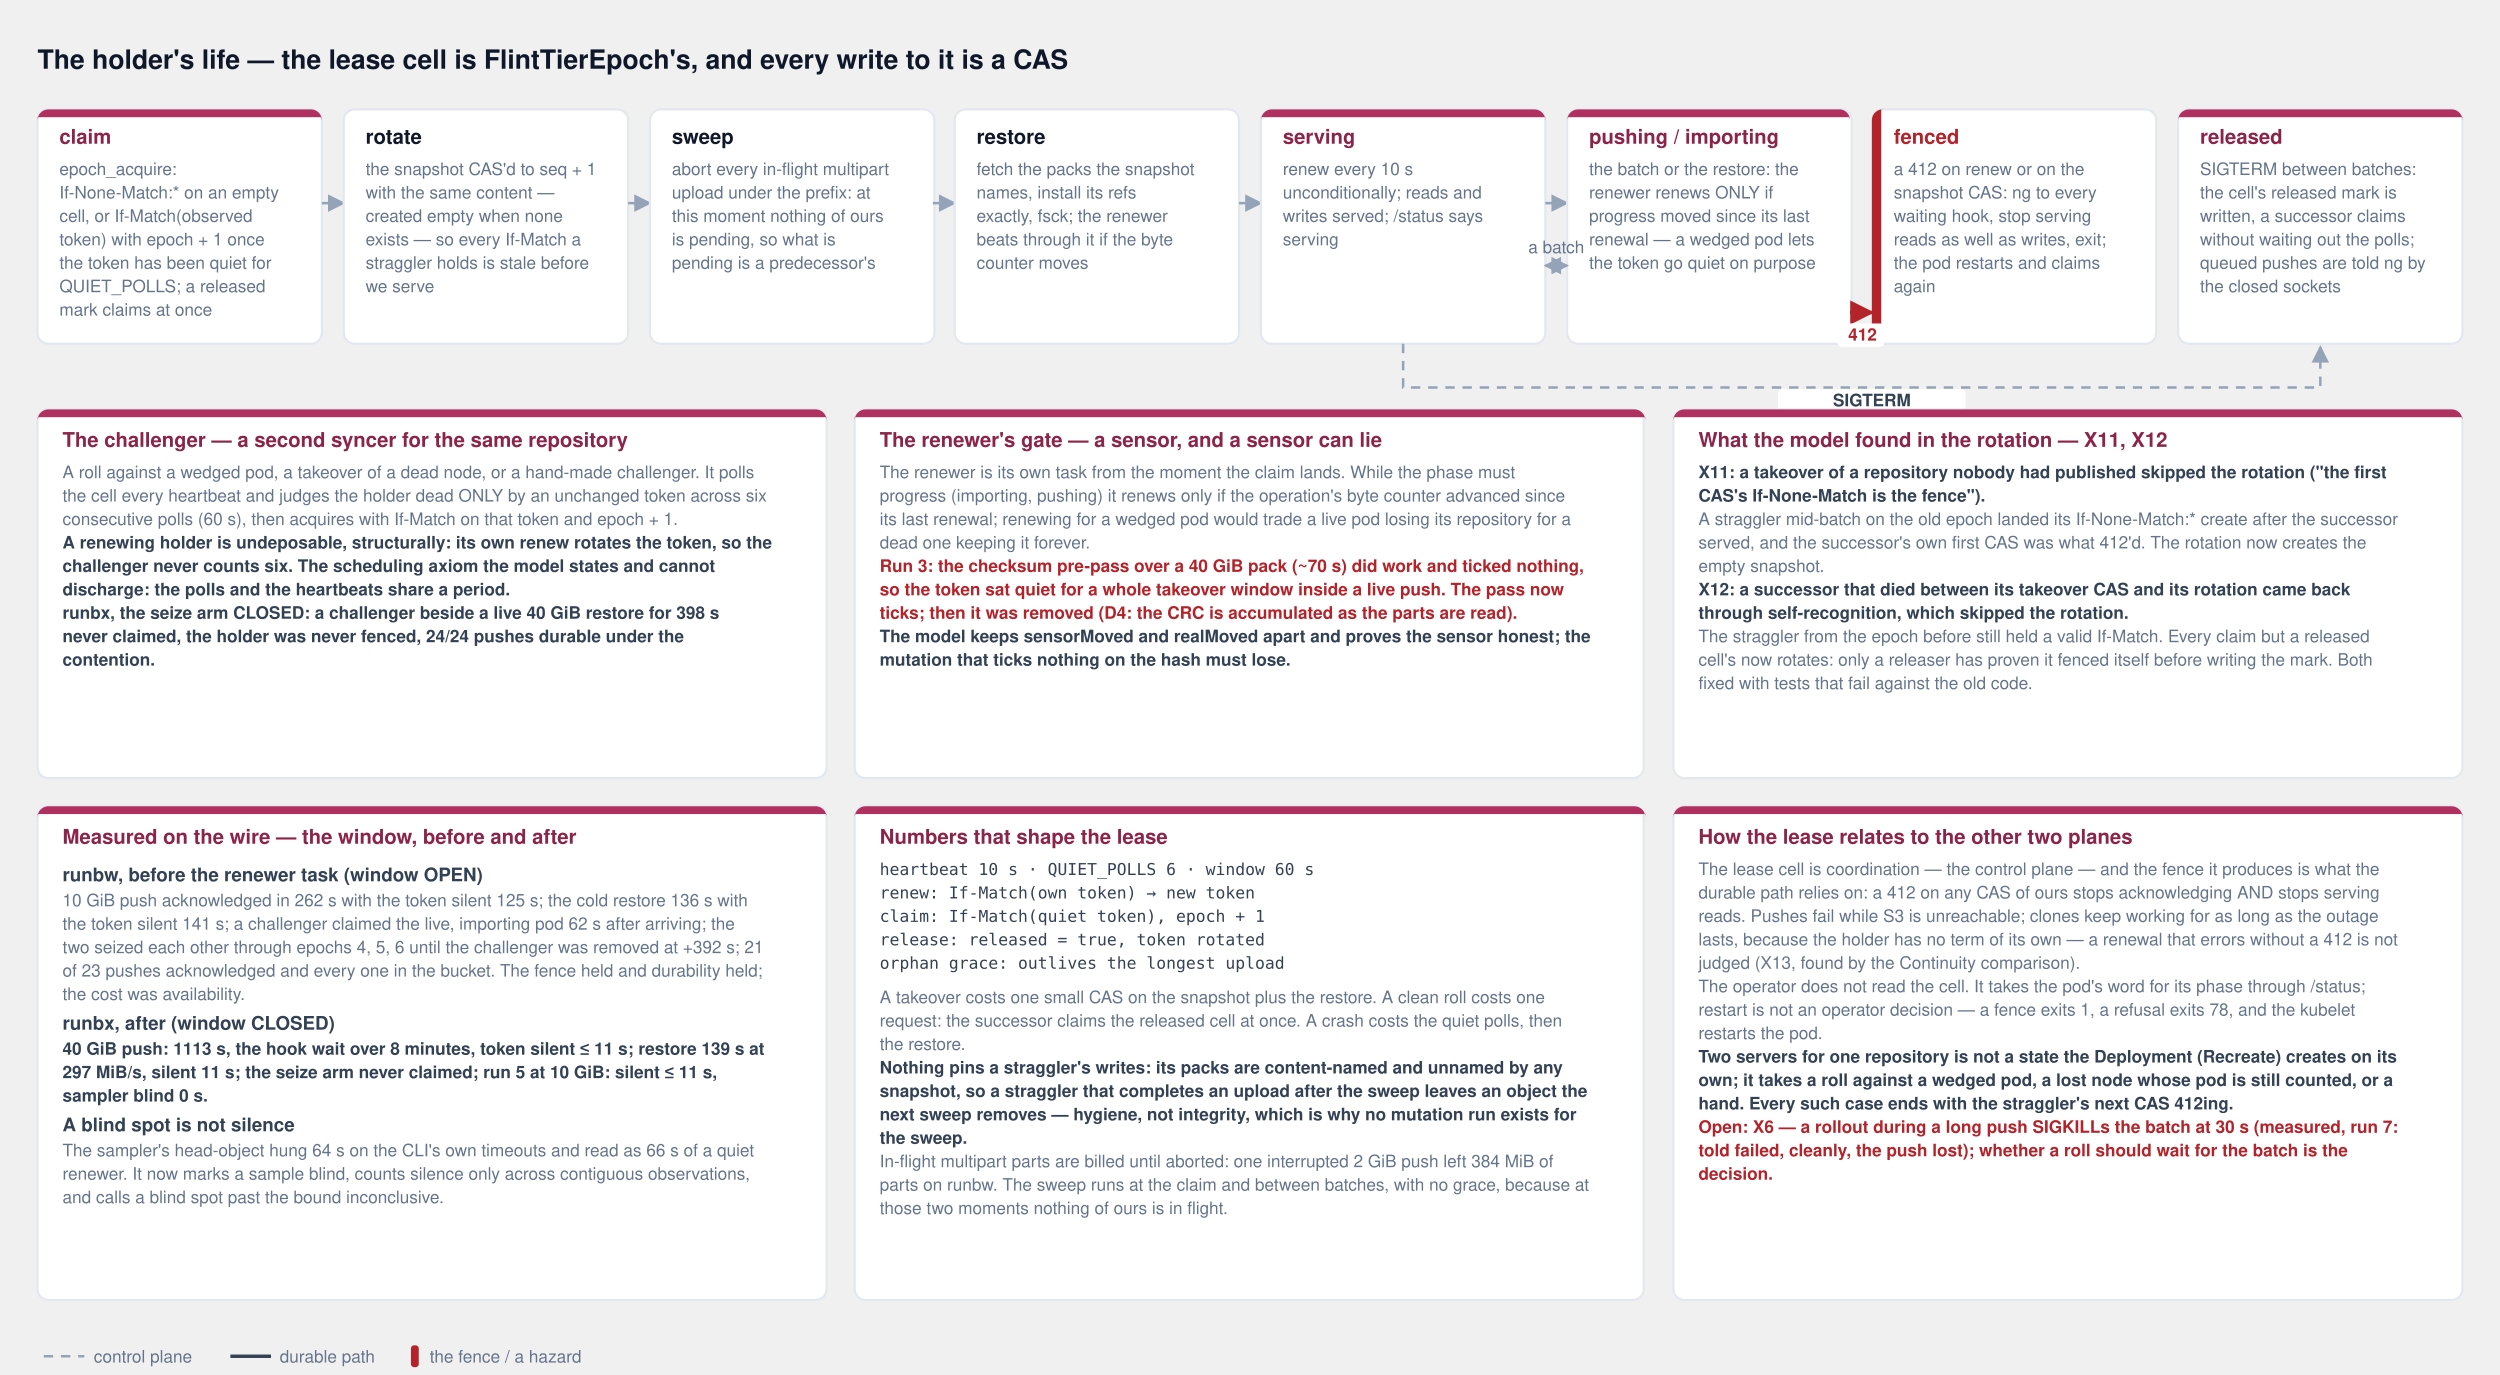
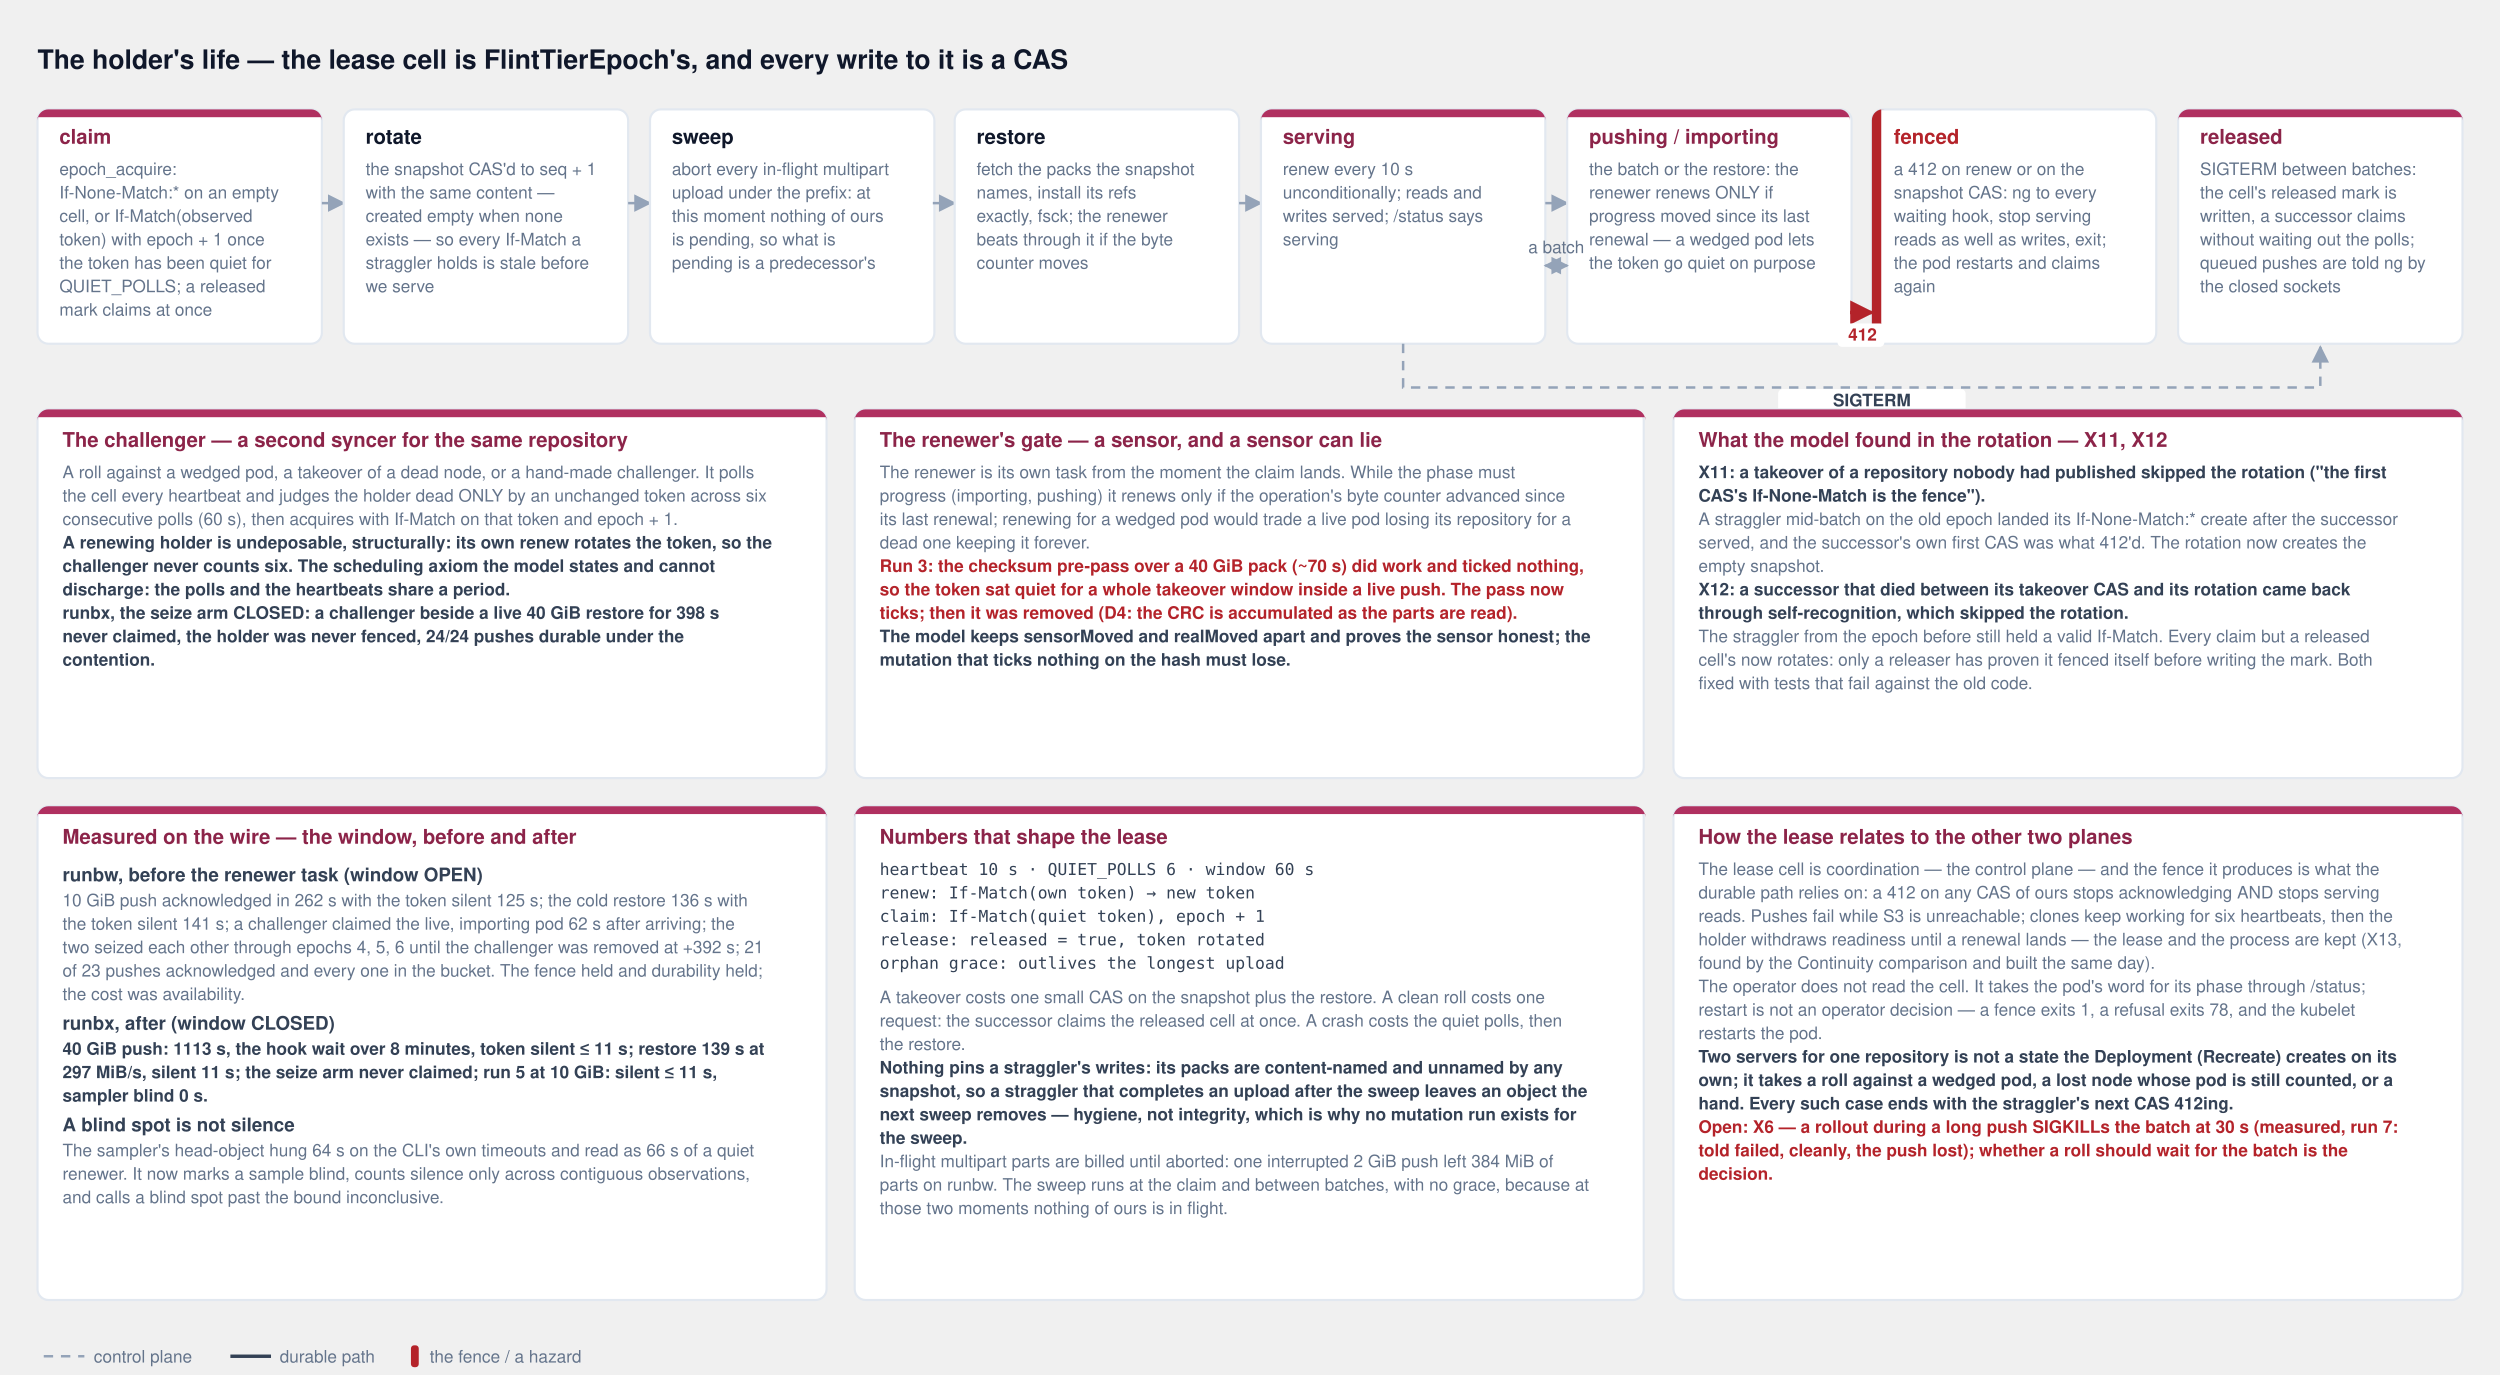
<svg xmlns="http://www.w3.org/2000/svg" viewBox="0 0 1600 880" role="img" aria-label="The single-writer lease. A holder's life: claim the epoch cell by CAS, rotate the snapshot, sweep, restore, serve with a renewal every 10 s, and during a restore or a push renew only if the byte counter moved; a 412 on any CAS of ours is the fence — stop reads too, exit. A challenger polls the cell and takes over only after six consecutive polls saw the same token; a clean release on SIGTERM lets the successor claim at once. What the model found in the rotation, and what the drills measured against a real challenger.">
  <style>
  text{font-family:"Helvetica Neue",Helvetica,Arial,sans-serif;fill:#0f172a}
  .t1{font-size:17.0px;font-weight:600}
  .t2{font-size:13.0px;font-weight:600}
  .t3{font-size:12.0px}
  .t3b{font-size:12.0px;font-weight:600;fill:#334155}
  .t4{font-size:11.0px;fill:#64748b}
  .t4b{font-size:11.0px;font-weight:600;fill:#334155}
  .mono{font-family:Menlo,"SF Mono",Consolas,monospace;font-size:10.5px;fill:#334155}
  .mute{fill:#64748b}
  .cap{font-size:9.5px;font-weight:600;letter-spacing:.1em;fill:#64748b}
  .num{font-size:11.0px;font-weight:600;fill:#ffffff}
  .on{font-size:13.0px;font-weight:600;fill:#ffffff}
  .onsub{font-size:11.0px;fill:#ffffff;opacity:.85}
  .c-red{fill:#b4232a}
  .c-lite{fill:#184f95} .c-lean{fill:#0f7a55} .c-pass{fill:#7d530c} .c-forge{fill:#8c2449}
  .f-lite{fill:#184f95} .f-lean{fill:#1baf7a} .f-pass{fill:#a06b12} .f-forge{fill:#b03060}
  .f-red{fill:#b4232a} .f-ink{fill:#334155}
  .b-lite{fill:#eef3fa;stroke:#184f95;stroke-width:1.4} .b-lean{fill:#ecf8f2;stroke:#1baf7a;stroke-width:1.4} .b-pass{fill:#faf3e6;stroke:#a06b12;stroke-width:1.4} .b-forge{fill:#faedf2;stroke:#b03060;stroke-width:1.4}
  .hd-lite{fill:#184f95} .hd-lean{fill:#0f7a55} .hd-pass{fill:#7d530c} .hd-forge{fill:#8c2449}
  .hd-lbl{fill:#334155}
  .l-lite{stroke:#184f95;stroke-width:2.2;fill:none} .l-lean{stroke:#1baf7a;stroke-width:2.2;fill:none} .l-pass{stroke:#a06b12;stroke-width:2.2;fill:none} .l-forge{stroke:#b03060;stroke-width:2.2;fill:none}
  .l-ctl{stroke:#94a3b8;stroke-width:1.6;fill:none}
  .l-ink{stroke:#334155;stroke-width:2.2;fill:none}
  .l-red{stroke:#b4232a;stroke-width:2.2;fill:none}
  .bx{fill:#ffffff;stroke:#e2e8f0;stroke-width:1.4}
  .panel{fill:#f8fafc;stroke:#e2e8f0;stroke-width:1.4}
  .s3{fill:#f1f5f9;stroke:#64748b;stroke-width:1.6}
  .grp{fill:none;stroke:#94a3b8;stroke-width:1.3;stroke-dasharray:7 5}
  .hair{stroke:#e2e8f0;stroke-width:1}
  .lbl{fill:#f8fafc} .rowb{fill:#fbfcfd}
  .frame{fill:none;stroke:#e2e8f0;stroke-width:1.2}
  .halo{fill:#ffffff}
  .chip{fill:#f8fafc;stroke:#e2e8f0;stroke-width:1}
  .chip-red{fill:#b4232a}
  .chip-lite{fill:#184f95} .chip-lean{fill:#0f7a55} .chip-pass{fill:#7d530c} .chip-forge{fill:#8c2449}
  .chip .cap{fill:#334155}
  /* On a filled shape. Last on purpose: a class beats a presentation
     attribute, so this must win over .t4/.cap/.mono. */
  .on,.num,.onsub{fill:#ffffff}
  .cap.on{fill:#ffffff}
  .chip-ink{fill:#334155}
</style>
  <defs>
    <marker id="a-lite" viewBox="0 0 10 10" refX="9" refY="5" markerWidth="7" markerHeight="7" orient="auto-start-reverse">
      <path d="M0,0 L10,5 L0,10 z" fill="#184f95" />
    </marker>
    <marker id="a-lean" viewBox="0 0 10 10" refX="9" refY="5" markerWidth="7" markerHeight="7" orient="auto-start-reverse">
      <path d="M0,0 L10,5 L0,10 z" fill="#1baf7a" />
    </marker>
    <marker id="a-pass" viewBox="0 0 10 10" refX="9" refY="5" markerWidth="7" markerHeight="7" orient="auto-start-reverse">
      <path d="M0,0 L10,5 L0,10 z" fill="#a06b12" />
    </marker>
    <marker id="a-forge" viewBox="0 0 10 10" refX="9" refY="5" markerWidth="7" markerHeight="7" orient="auto-start-reverse">
      <path d="M0,0 L10,5 L0,10 z" fill="#b03060" />
    </marker>
    <marker id="a-ctl" viewBox="0 0 10 10" refX="9" refY="5" markerWidth="7" markerHeight="7" orient="auto-start-reverse">
      <path d="M0,0 L10,5 L0,10 z" fill="#94a3b8" />
    </marker>
    <marker id="a-ink" viewBox="0 0 10 10" refX="9" refY="5" markerWidth="7" markerHeight="7" orient="auto-start-reverse">
      <path d="M0,0 L10,5 L0,10 z" fill="#334155" />
    </marker>
    <marker id="a-red" viewBox="0 0 10 10" refX="9" refY="5" markerWidth="7" markerHeight="7" orient="auto-start-reverse">
      <path d="M0,0 L10,5 L0,10 z" fill="#b4232a" />
    </marker>
  </defs>
  <rect x="24" y="70" width="182" height="150" rx="7" class="bx" />
  <path class="f-forge" d="M31,70 H199 A7,7 0 0 1 206,77 V75 H24 V77 A7,7 0 0 1 31,70 Z" />
  <text class="t2 c-forge" x="38" y="92">claim</text>
  <text class="t4" x="38" y="112">epoch_acquire:</text>
  <text class="t4" x="38" y="127">If-None-Match:* on an empty</text>
  <text class="t4" x="38" y="142">cell, or If-Match(observed</text>
  <text class="t4" x="38" y="157">token) with epoch + 1 once</text>
  <text class="t4" x="38" y="172">the token has been quiet for</text>
  <text class="t4" x="38" y="187">QUIET_POLLS; a released</text>
  <text class="t4" x="38" y="202">mark claims at once</text>
  <line class="l-ctl" x1="206" y1="130" x2="220" y2="130" marker-end="url(#a-ctl)" />
  <rect x="220" y="70" width="182" height="150" rx="7" class="bx" />
  <text class="t2" x="234" y="92">rotate</text>
  <text class="t4" x="234" y="112">the snapshot CAS'd to seq + 1</text>
  <text class="t4" x="234" y="127">with the same content —</text>
  <text class="t4" x="234" y="142">created empty when none</text>
  <text class="t4" x="234" y="157">exists — so every If-Match a</text>
  <text class="t4" x="234" y="172">straggler holds is stale before</text>
  <text class="t4" x="234" y="187">we serve</text>
  <line class="l-ctl" x1="402" y1="130" x2="416" y2="130" marker-end="url(#a-ctl)" />
  <rect x="416" y="70" width="182" height="150" rx="7" class="bx" />
  <text class="t2" x="430" y="92">sweep</text>
  <text class="t4" x="430" y="112">abort every in-flight multipart</text>
  <text class="t4" x="430" y="127">upload under the prefix: at</text>
  <text class="t4" x="430" y="142">this moment nothing of ours</text>
  <text class="t4" x="430" y="157">is pending, so what is</text>
  <text class="t4" x="430" y="172">pending is a predecessor's</text>
  <line class="l-ctl" x1="597" y1="130" x2="611" y2="130" marker-end="url(#a-ctl)" />
  <rect x="611" y="70" width="182" height="150" rx="7" class="bx" />
  <text class="t2" x="625" y="92">restore</text>
  <text class="t4" x="625" y="112">fetch the packs the snapshot</text>
  <text class="t4" x="625" y="127">names, install its refs</text>
  <text class="t4" x="625" y="142">exactly, fsck; the renewer</text>
  <text class="t4" x="625" y="157">beats through it if the byte</text>
  <text class="t4" x="625" y="172">counter moves</text>
  <line class="l-ctl" x1="793" y1="130" x2="807" y2="130" marker-end="url(#a-ctl)" />
  <rect x="807" y="70" width="182" height="150" rx="7" class="bx" />
  <path class="f-forge" d="M814,70 H982 A7,7 0 0 1 989,77 V75 H807 V77 A7,7 0 0 1 814,70 Z" />
  <text class="t2 c-forge" x="821" y="92">serving</text>
  <text class="t4" x="821" y="112">renew every 10 s</text>
  <text class="t4" x="821" y="127">unconditionally; reads and</text>
  <text class="t4" x="821" y="142">writes served; /status says</text>
  <text class="t4" x="821" y="157">serving</text>
  <line class="l-ctl" x1="989" y1="130" x2="1003" y2="130" marker-end="url(#a-ctl)" />
  <rect x="1003" y="70" width="182" height="150" rx="7" class="bx" />
  <path class="f-forge" d="M1010,70 H1178 A7,7 0 0 1 1184,77 V75 H1003 V77 A7,7 0 0 1 1010,70 Z" />
  <text class="t2 c-forge" x="1017" y="92">pushing / importing</text>
  <text class="t4" x="1017" y="112">the batch or the restore: the</text>
  <text class="t4" x="1017" y="127">renewer renews ONLY if</text>
  <text class="t4" x="1017" y="142">progress moved since its last</text>
  <text class="t4" x="1017" y="157">renewal — a wedged pod lets</text>
  <text class="t4" x="1017" y="172">the token go quiet on purpose</text>
  <rect x="1198" y="70" width="182" height="150" rx="7" class="bx" />
  <path class="f-red" d="M1198,77 A7,7 0 0 1 1206,70 H1204 V220 H1206 A7,7 0 0 1 1198,213 Z" />
  <text class="t2 c-red" x="1212" y="92">fenced</text>
  <text class="t4" x="1212" y="112">a 412 on renew or on the</text>
  <text class="t4" x="1212" y="127">snapshot CAS: ng to every</text>
  <text class="t4" x="1212" y="142">waiting hook, stop serving</text>
  <text class="t4" x="1212" y="157">reads as well as writes, exit;</text>
  <text class="t4" x="1212" y="172">the pod restarts and claims</text>
  <text class="t4" x="1212" y="187">again</text>
  <rect x="1394" y="70" width="182" height="150" rx="7" class="bx" />
  <path class="f-forge" d="M1401,70 H1569 A7,7 0 0 1 1576,77 V75 H1394 V77 A7,7 0 0 1 1401,70 Z" />
  <text class="t2 c-forge" x="1408" y="92">released</text>
  <text class="t4" x="1408" y="112">SIGTERM between batches:</text>
  <text class="t4" x="1408" y="127">the cell's released mark is</text>
  <text class="t4" x="1408" y="142">written, a successor claims</text>
  <text class="t4" x="1408" y="157">without waiting out the polls;</text>
  <text class="t4" x="1408" y="172">queued pushes are told ng by</text>
  <text class="t4" x="1408" y="187">the closed sockets</text>
  <text class="t1" x="24" y="44">The holder's life — the lease cell is FlintTierEpoch's, and every write to it is a CAS</text>
  <line class="l-ctl" x1="989" y1="170" x2="1003" y2="170" marker-start="url(#a-ctl)" marker-end="url(#a-ctl)" />
  <text class="t4" x="996" y="162" style="text-anchor:middle">a batch</text>
  <path class="l-red" d="M1184,200 H1198" marker-end="url(#a-red)" />
  <rect x="1176" y="207" width="30" height="15" rx="3" class="halo" />
  <text class="t4b c-red" x="1192" y="218" style="text-anchor:middle">412</text>
  <path class="l-ctl" d="M898,220 V248 H1485 V222" stroke-dasharray="6 5" marker-end="url(#a-ctl)" />
  <rect x="1138" y="249" width="120" height="30" rx="3" class="halo" />
  <text class="t4b" x="1198" y="260" style="text-anchor:middle">SIGTERM</text>
  <text class="t4" x="1198" y="275" style="text-anchor:middle">between batches only</text>
  <rect x="24" y="262" width="505" height="236" rx="7" class="bx" />
  <path class="f-forge" d="M31,262 H522 A7,7 0 0 1 529,269 V267 H24 V269 A7,7 0 0 1 31,262 Z" />
  <text class="t2 c-forge" x="40" y="286">The challenger — a second syncer for the same repository</text>
  <text class="t4" x="40" y="306">A roll against a wedged pod, a takeover of a dead node, or a hand-made challenger. It polls</text>
  <text class="t4" x="40" y="321">the cell every heartbeat and judges the holder dead ONLY by an unchanged token across six</text>
  <text class="t4" x="40" y="336">consecutive polls (60 s), then acquires with If-Match on that token and epoch + 1.</text>
  <text class="t4b" x="40" y="351">A renewing holder is undeposable, structurally: its own renew rotates the token, so the</text>
  <text class="t4b" x="40" y="366">challenger never counts six. The scheduling axiom the model states and cannot</text>
  <text class="t4b" x="40" y="381">discharge: the polls and the heartbeats share a period.</text>
  <text class="t4b" x="40" y="396">runbx, the seize arm CLOSED: a challenger beside a live 40 GiB restore for 398 s</text>
  <text class="t4b" x="40" y="411">never claimed, the holder was never fenced, 24/24 pushes durable under the</text>
  <text class="t4b" x="40" y="426">contention.</text>
  <rect x="547" y="262" width="505" height="236" rx="7" class="bx" />
  <path class="f-forge" d="M554,262 H1046 A7,7 0 0 1 1053,269 V267 H547 V269 A7,7 0 0 1 554,262 Z" />
  <text class="t2 c-forge" x="563" y="286">The renewer's gate — a sensor, and a sensor can lie</text>
  <text class="t4" x="563" y="306">The renewer is its own task from the moment the claim lands. While the phase must</text>
  <text class="t4" x="563" y="321">progress (importing, pushing) it renews only if the operation's byte counter advanced since</text>
  <text class="t4" x="563" y="336">its last renewal; renewing for a wedged pod would trade a live pod losing its repository for a</text>
  <text class="t4" x="563" y="351">dead one keeping it forever.</text>
  <text class="t4b c-red" x="563" y="366">Run 3: the checksum pre-pass over a 40 GiB pack (~70 s) did work and ticked nothing,</text>
  <text class="t4b c-red" x="563" y="381">so the token sat quiet for a whole takeover window inside a live push. The pass now</text>
  <text class="t4b c-red" x="563" y="396">ticks; then it was removed (D4: the CRC is accumulated as the parts are read).</text>
  <text class="t4b" x="563" y="411">The model keeps sensorMoved and realMoved apart and proves the sensor honest; the</text>
  <text class="t4b" x="563" y="426">mutation that ticks nothing on the hash must lose.</text>
  <rect x="1071" y="262" width="505" height="236" rx="7" class="bx" />
  <path class="f-forge" d="M1078,262 H1569 A7,7 0 0 1 1576,269 V267 H1071 V269 A7,7 0 0 1 1078,262 Z" />
  <text class="t2 c-forge" x="1087" y="286">What the model found in the rotation — X11, X12</text>
  <text class="t4b" x="1087" y="306">X11: a takeover of a repository nobody had published skipped the rotation ("the first</text>
  <text class="t4b" x="1087" y="321">CAS's If-None-Match is the fence").</text>
  <text class="t4" x="1087" y="336">A straggler mid-batch on the old epoch landed its If-None-Match:* create after the successor</text>
  <text class="t4" x="1087" y="351">served, and the successor's own first CAS was what 412'd. The rotation now creates the</text>
  <text class="t4" x="1087" y="366">empty snapshot.</text>
  <text class="t4b" x="1087" y="381">X12: a successor that died between its takeover CAS and its rotation came back</text>
  <text class="t4b" x="1087" y="396">through self-recognition, which skipped the rotation.</text>
  <text class="t4" x="1087" y="411">The straggler from the epoch before still held a valid If-Match. Every claim but a released</text>
  <text class="t4" x="1087" y="426">cell's now rotates: only a releaser has proven it fenced itself before writing the mark. Both</text>
  <text class="t4" x="1087" y="441">fixed with tests that fail against the old code.</text>
  <rect x="24" y="516" width="505" height="316" rx="7" class="bx" />
  <path class="f-forge" d="M31,516 H522 A7,7 0 0 1 529,523 V521 H24 V523 A7,7 0 0 1 31,516 Z" />
  <text class="t2 c-forge" x="40" y="540">Measured on the wire — the window, before and after</text>
  <text class="t3b" x="40" y="564">runbw, before the renewer task (window OPEN)</text>
  <text class="t4" x="40" y="580">10 GiB push acknowledged in 262 s with the token silent 125 s; the cold restore 136 s with</text>
  <text class="t4" x="40" y="595">the token silent 141 s; a challenger claimed the live, importing pod 62 s after arriving; the</text>
  <text class="t4" x="40" y="610">two seized each other through epochs 4, 5, 6 until the challenger was removed at +392 s; 21</text>
  <text class="t4" x="40" y="625">of 23 pushes acknowledged and every one in the bucket. The fence held and durability held;</text>
  <text class="t4" x="40" y="640">the cost was availability.</text>
  <text class="t3b" x="40" y="659">runbx, after (window CLOSED)</text>
  <text class="t4b" x="40" y="675">40 GiB push: 1113 s, the hook wait over 8 minutes, token silent ≤ 11 s; restore 139 s at</text>
  <text class="t4b" x="40" y="690">297 MiB/s, silent 11 s; the seize arm never claimed; run 5 at 10 GiB: silent ≤ 11 s,</text>
  <text class="t4b" x="40" y="705">sampler blind 0 s.</text>
  <text class="t3b" x="40" y="724">A blind spot is not silence</text>
  <text class="t4" x="40" y="740">The sampler's head-object hung 64 s on the CLI's own timeouts and read as 66 s of a quiet</text>
  <text class="t4" x="40" y="755">renewer. It now marks a sample blind, counts silence only across contiguous observations,</text>
  <text class="t4" x="40" y="770">and calls a blind spot past the bound inconclusive.</text>
  <rect x="547" y="516" width="505" height="316" rx="7" class="bx" />
  <path class="f-forge" d="M554,516 H1046 A7,7 0 0 1 1053,523 V521 H547 V523 A7,7 0 0 1 554,516 Z" />
  <text class="t2 c-forge" x="563" y="540">Numbers that shape the lease</text>
  <text class="mono" x="563" y="560" xml:space="preserve">heartbeat 10 s · QUIET_POLLS 6 · window 60 s</text>
  <text class="mono" x="563" y="575" xml:space="preserve">renew: If-Match(own token) → new token</text>
  <text class="mono" x="563" y="590" xml:space="preserve">claim: If-Match(quiet token), epoch + 1</text>
  <text class="mono" x="563" y="605" xml:space="preserve">release: released = true, token rotated</text>
  <text class="mono" x="563" y="620" xml:space="preserve">orphan grace: outlives the longest upload</text>
  <text class="t4" x="563" y="642">A takeover costs one small CAS on the snapshot plus the restore. A clean roll costs one</text>
  <text class="t4" x="563" y="657">request: the successor claims the released cell at once. A crash costs the quiet polls, then</text>
  <text class="t4" x="563" y="672">the restore.</text>
  <text class="t4b" x="563" y="687">Nothing pins a straggler's writes: its packs are content-named and unnamed by any</text>
  <text class="t4b" x="563" y="702">snapshot, so a straggler that completes an upload after the sweep leaves an object the</text>
  <text class="t4b" x="563" y="717">next sweep removes — hygiene, not integrity, which is why no mutation run exists for</text>
  <text class="t4b" x="563" y="732">the sweep.</text>
  <text class="t4" x="563" y="747">In-flight multipart parts are billed until aborted: one interrupted 2 GiB push left 384 MiB of</text>
  <text class="t4" x="563" y="762">parts on runbw. The sweep runs at the claim and between batches, with no grace, because at</text>
  <text class="t4" x="563" y="777">those two moments nothing of ours is in flight.</text>
  <rect x="1071" y="516" width="505" height="316" rx="7" class="bx" />
  <path class="f-forge" d="M1078,516 H1569 A7,7 0 0 1 1576,523 V521 H1071 V523 A7,7 0 0 1 1078,516 Z" />
  <text class="t2 c-forge" x="1087" y="540">How the lease relates to the other two planes</text>
  <text class="t4" x="1087" y="560">The lease cell is coordination — the control plane — and the fence it produces is what the</text>
  <text class="t4" x="1087" y="575">durable path relies on: a 412 on any CAS of ours stops acknowledging AND stops serving</text>
-   <text class="t4" x="1087" y="590">reads. Pushes fail while S3 is unreachable; clones keep working for as long as the outage</text>
-   <text class="t4" x="1087" y="605">lasts, because the holder has no term of its own — a renewal that errors without a 412 is not</text>
-   <text class="t4" x="1087" y="620">judged (X13, found by the Continuity comparison).</text>
+   <text class="t4" x="1087" y="590">reads. Pushes fail while S3 is unreachable; clones keep working for six heartbeats, then the</text>
+   <text class="t4" x="1087" y="605">holder withdraws readiness until a renewal lands — the lease and the process are kept (X13,</text>
+   <text class="t4" x="1087" y="620">found by the Continuity comparison and built the same day).</text>
  <text class="t4" x="1087" y="635">The operator does not read the cell. It takes the pod's word for its phase through /status;</text>
  <text class="t4" x="1087" y="650">restart is not an operator decision — a fence exits 1, a refusal exits 78, and the kubelet</text>
  <text class="t4" x="1087" y="665">restarts the pod.</text>
  <text class="t4b" x="1087" y="680">Two servers for one repository is not a state the Deployment (Recreate) creates on its</text>
  <text class="t4b" x="1087" y="695">own; it takes a roll against a wedged pod, a lost node whose pod is still counted, or a</text>
  <text class="t4b" x="1087" y="710">hand. Every such case ends with the straggler's next CAS 412ing.</text>
  <text class="t4b c-red" x="1087" y="725">Open: X6 — a rollout during a long push SIGKILLs the batch at 30 s (measured, run 7:</text>
  <text class="t4b c-red" x="1087" y="740">told failed, cleanly, the push lost); whether a roll should wait for the batch is the</text>
  <text class="t4b c-red" x="1087" y="755">decision.</text>
  <line class="l-ctl" x1="28" y1="868" x2="54" y2="868" stroke-dasharray="6 5" />
  <text class="t4" x="60" y="872">control plane</text>
  <line class="l-ink" x1="147.45" y1="868" x2="173.45" y2="868" />
  <text class="t4" x="179" y="872">durable path</text>
  <rect x="263" y="861" width="5" height="14" rx="2" class="f-red" />
  <text class="t4" x="275" y="872">the fence / a hazard</text>
</svg>
